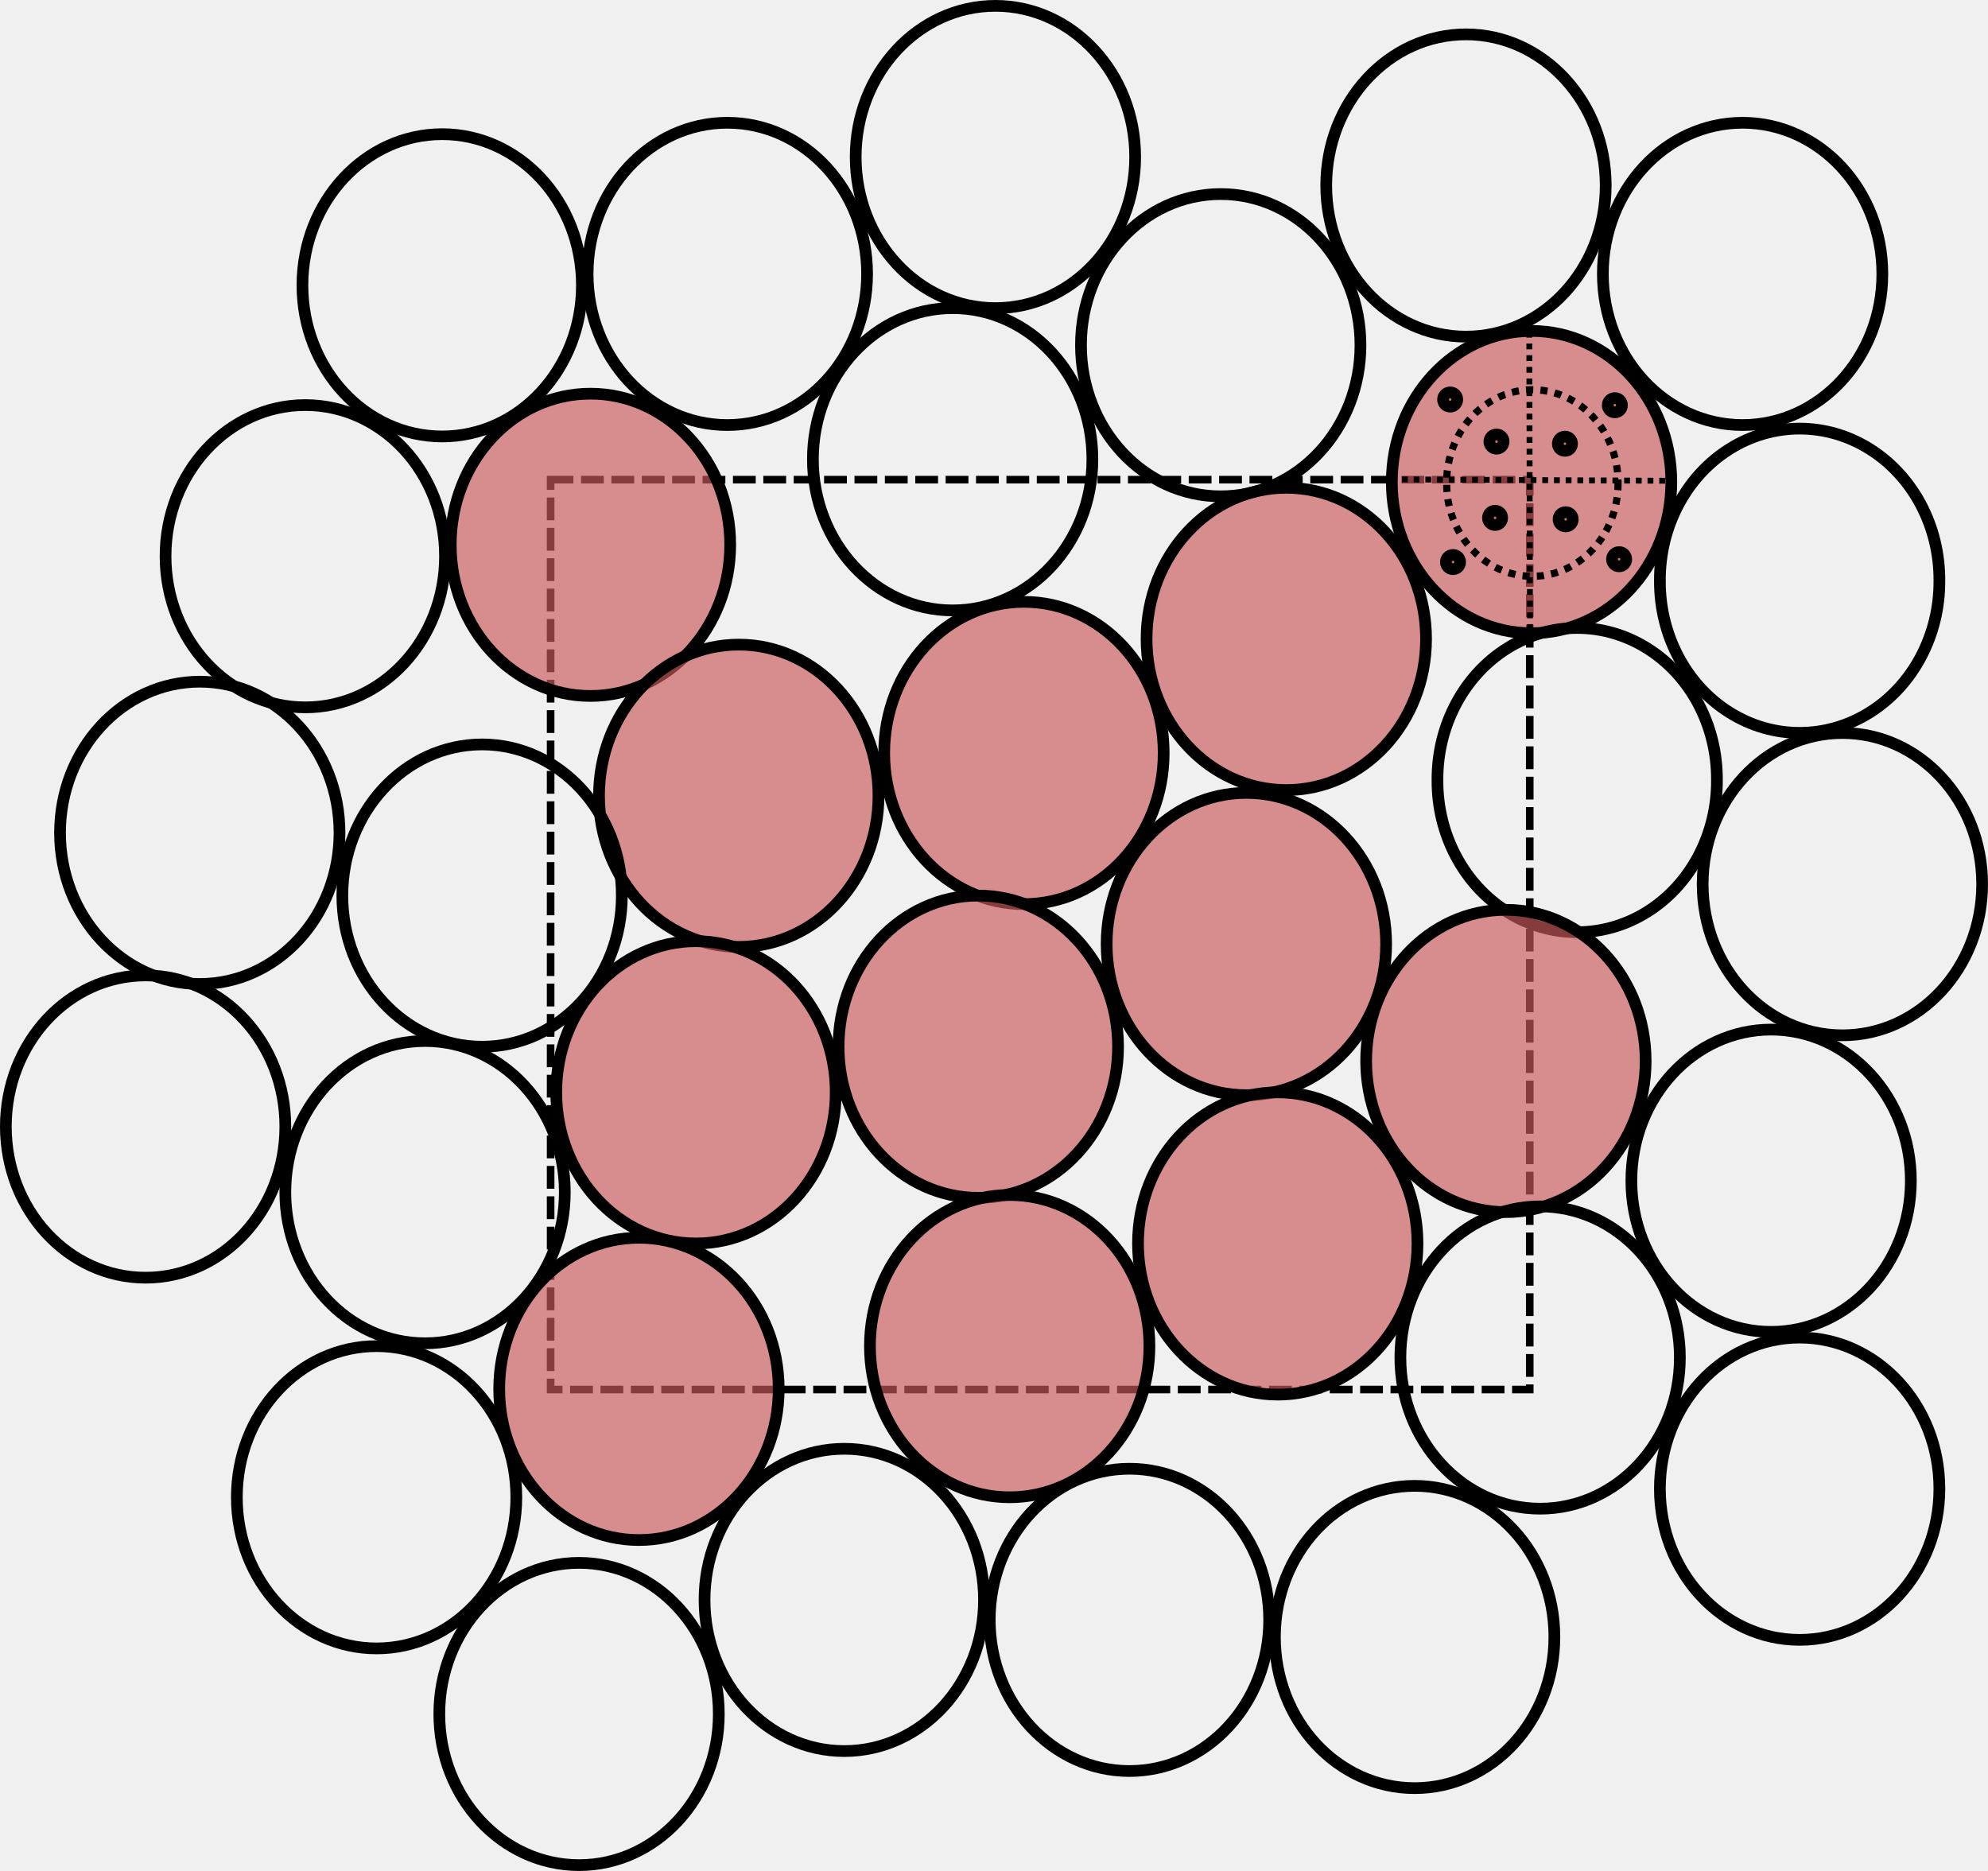
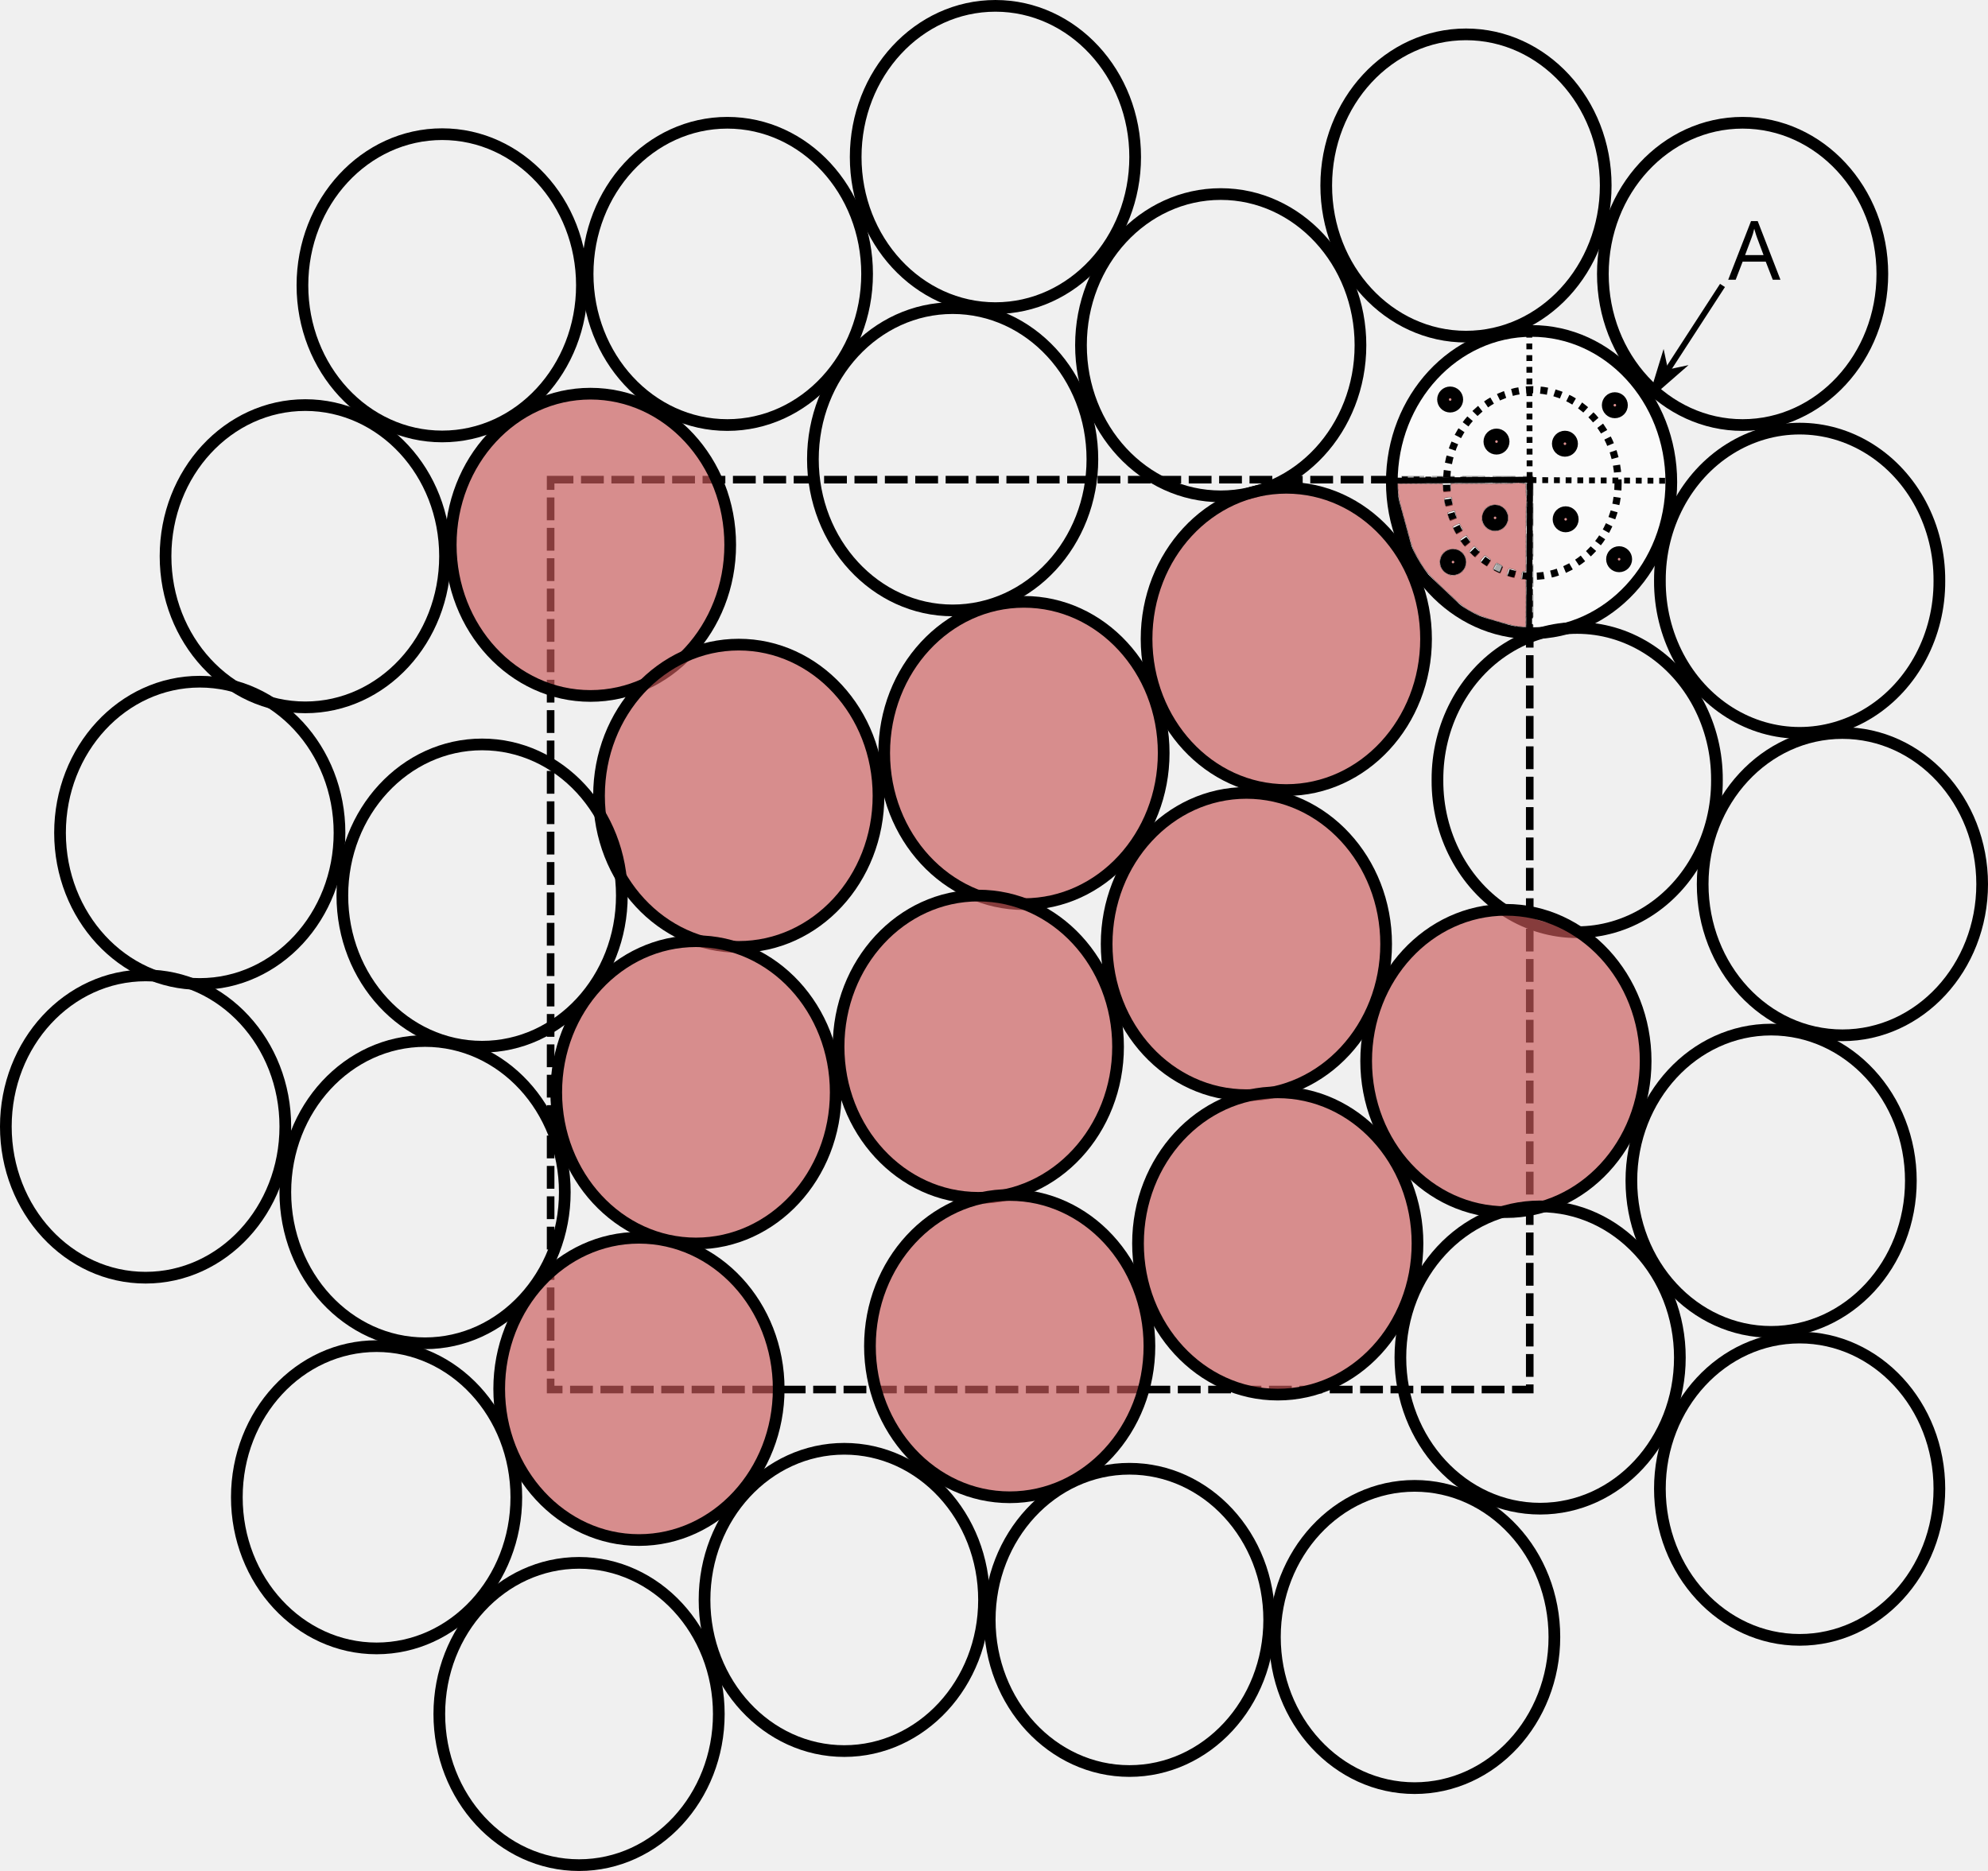
<svg xmlns="http://www.w3.org/2000/svg" width="340.009" height="320.012" id="svg2" version="1.1">
-   <defs id="defs4" />
+   <defs id="defs4">
+     <marker orient="auto" refY="0.0" refX="0.0" id="Arrow1Mend" style="overflow:visible;">
+       <path id="path4476" d="M 0.0,0.0 L 5.0,-5.0 L -12.5,0.0 L 5.0,5.0 L 0.0,0.0 z " style="fill-rule:evenodd;stroke:#000000;stroke-width:1.0pt;" transform="scale(0.4) rotate(180) translate(10,0)" />
+     </marker>
+     <marker orient="auto" refY="0.0" refX="0.0" id="Arrow1Lend" style="overflow:visible;">
+       <path id="path4470" d="M 0.0,0.0 L 5.0,-5.0 L -12.5,0.0 L 5.0,5.0 L 0.0,0.0 z " style="fill-rule:evenodd;stroke:#000000;stroke-width:1.0pt;" transform="scale(0.8) rotate(180) translate(12.5,0)" />
+     </marker>
+   </defs>
  <g id="layer1" transform="translate(-128.2533,-446.5544)">
    <rect style="fill:none;stroke:#000000;stroke-width:1.299;stroke-miterlimit:4;stroke-opacity:1;stroke-dasharray:3.898, 1.299;stroke-dashoffset:0" id="rect2985" width="167.462" height="155.626" x="222.426" y="528.596" />
    <path style="fill:#ca5b5b;fill-opacity:0.661;stroke:#000000;stroke-width:2;stroke-miterlimit:4;stroke-opacity:1;stroke-dasharray:none;stroke-dashoffset:0" id="path3755" d="m 179.979,482.185 c 0,14.277 -10.7,25.851 -23.9,25.851 -13.199,0 -23.9,-11.574 -23.9,-25.851 0,-14.277 10.7,-25.851 23.9,-25.851 13.199,0 23.9,11.574 23.9,25.851 z" transform="translate(73.16223,57.55428)" />
    <path transform="translate(47.79931,13.1692)" style="fill:none;stroke:#000000;stroke-width:2;stroke-miterlimit:4;stroke-opacity:1;stroke-dasharray:none;stroke-dashoffset:0" id="path3755-4" d="m 179.979,482.185 c 0,14.277 -10.7,25.851 -23.9,25.851 -13.199,0 -23.9,-11.574 -23.9,-25.851 0,-14.277 10.7,-25.851 23.9,-25.851 13.199,0 23.9,11.574 23.9,25.851 z" />
    <path transform="translate(24.3874,59.50528)" style="fill:none;stroke:#000000;stroke-width:2;stroke-miterlimit:4;stroke-opacity:1;stroke-dasharray:none;stroke-dashoffset:0" id="path3755-2" d="m 179.979,482.185 c 0,14.277 -10.7,25.851 -23.9,25.851 -13.199,0 -23.9,-11.574 -23.9,-25.851 0,-14.277 10.7,-25.851 23.9,-25.851 13.199,0 23.9,11.574 23.9,25.851 z" />
    <path transform="translate(96.57413,11.21821)" style="fill:none;stroke:#000000;stroke-width:2;stroke-miterlimit:4;stroke-opacity:1;stroke-dasharray:none;stroke-dashoffset:0" id="path3755-9" d="m 179.979,482.185 c 0,14.277 -10.7,25.851 -23.9,25.851 -13.199,0 -23.9,-11.574 -23.9,-25.851 0,-14.277 10.7,-25.851 23.9,-25.851 13.199,0 23.9,11.574 23.9,25.851 z" />
    <path transform="translate(142.4225,-8.779468)" style="fill:none;stroke:#000000;stroke-width:2;stroke-miterlimit:4;stroke-opacity:1;stroke-dasharray:none;stroke-dashoffset:0" id="path3755-7" d="m 179.979,482.185 c 0,14.277 -10.7,25.851 -23.9,25.851 -13.199,0 -23.9,-11.574 -23.9,-25.851 0,-14.277 10.7,-25.851 23.9,-25.851 13.199,0 23.9,11.574 23.9,25.851 z" />
    <path transform="translate(135.1062,42.92184)" style="fill:none;stroke:#000000;stroke-width:2;stroke-miterlimit:4;stroke-opacity:1;stroke-dasharray:none;stroke-dashoffset:0" id="path3755-21" d="m 179.979,482.185 c 0,14.277 -10.7,25.851 -23.9,25.851 -13.199,0 -23.9,-11.574 -23.9,-25.851 0,-14.277 10.7,-25.851 23.9,-25.851 13.199,0 23.9,11.574 23.9,25.851 z" />
    <path transform="translate(180.9546,23.41191)" style="fill:none;stroke:#000000;stroke-width:2;stroke-miterlimit:4;stroke-opacity:1;stroke-dasharray:none;stroke-dashoffset:0" id="path3755-3" d="m 179.979,482.185 c 0,14.277 -10.7,25.851 -23.9,25.851 -13.199,0 -23.9,-11.574 -23.9,-25.851 0,-14.277 10.7,-25.851 23.9,-25.851 13.199,0 23.9,11.574 23.9,25.851 z" />
-     <path transform="translate(234.1191,46.82382)" style="fill:#ca5b5b;fill-opacity:0.661;stroke:#000000;stroke-width:2;stroke-miterlimit:4;stroke-opacity:1;stroke-dasharray:none;stroke-dashoffset:0" id="path3755-6" d="m 179.979,482.185 c 0,14.277 -10.7,25.851 -23.9,25.851 -13.199,0 -23.9,-11.574 -23.9,-25.851 0,-14.277 10.7,-25.851 23.9,-25.851 13.199,0 23.9,11.574 23.9,25.851 z" />
+     <path transform="translate(234.1191,46.82382)" style="fill:#ffffff;fill-opacity:0.661;stroke:#000000;stroke-width:2;stroke-miterlimit:4;stroke-opacity:1;stroke-dasharray:none;stroke-dashoffset:0" id="path3755-6" d="m 179.979,482.185 c 0,14.277 -10.7,25.851 -23.9,25.851 -13.199,0 -23.9,-11.574 -23.9,-25.851 0,-14.277 10.7,-25.851 23.9,-25.851 13.199,0 23.9,11.574 23.9,25.851 z" />
    <path transform="translate(222.9009,-3.901986)" style="fill:none;stroke:#000000;stroke-width:2;stroke-miterlimit:4;stroke-opacity:1;stroke-dasharray:none;stroke-dashoffset:0" id="path3755-76" d="m 179.979,482.185 c 0,14.277 -10.7,25.851 -23.9,25.851 -13.199,0 -23.9,-11.574 -23.9,-25.851 0,-14.277 10.7,-25.851 23.9,-25.851 13.199,0 23.9,11.574 23.9,25.851 z" />
    <path transform="translate(270.2125,11.21821)" style="fill:none;stroke:#000000;stroke-width:2;stroke-miterlimit:4;stroke-opacity:1;stroke-dasharray:none;stroke-dashoffset:0" id="path3755-71" d="m 179.979,482.185 c 0,14.277 -10.7,25.851 -23.9,25.851 -13.199,0 -23.9,-11.574 -23.9,-25.851 0,-14.277 10.7,-25.851 23.9,-25.851 13.199,0 23.9,11.574 23.9,25.851 z" />
    <path transform="translate(279.9674,63.69805)" style="fill:none;stroke:#000000;stroke-width:2;stroke-miterlimit:4;stroke-opacity:1;stroke-dasharray:none;stroke-dashoffset:0" id="path3755-26" d="m 179.979,482.185 a 23.9,25.851 0 1 1 -47.799,0 23.9,25.851 0 1 1 47.799,0 z" />
    <path transform="translate(241.9231,97.79351)" style="fill:none;stroke:#000000;stroke-width:2;stroke-miterlimit:4;stroke-opacity:1;stroke-dasharray:none;stroke-dashoffset:0" id="path3755-1" d="m 179.979,482.185 a 23.9,25.851 0 1 1 -47.799,0 23.9,25.851 0 1 1 47.799,0 z" />
    <path transform="translate(192.1728,73.64998)" style="fill:#ca5b5b;fill-opacity:0.661;stroke:#000000;stroke-width:2;stroke-miterlimit:4;stroke-opacity:1;stroke-dasharray:none;stroke-dashoffset:0" id="path3755-25" d="m 179.979,482.185 c 0,14.277 -10.7,25.851 -23.9,25.851 -13.199,0 -23.9,-11.574 -23.9,-25.851 0,-14.277 10.7,-25.851 23.9,-25.851 13.199,0 23.9,11.574 23.9,25.851 z" />
    <path transform="translate(147.2999,93.1599)" style="fill:#ca5b5b;fill-opacity:0.661;stroke:#000000;stroke-width:2;stroke-miterlimit:4;stroke-opacity:1;stroke-dasharray:none;stroke-dashoffset:0" id="path3755-0" d="m 179.979,482.185 c 0,14.277 -10.7,25.851 -23.9,25.851 -13.199,0 -23.9,-11.574 -23.9,-25.851 0,-14.277 10.7,-25.851 23.9,-25.851 13.199,0 23.9,11.574 23.9,25.851 z" />
    <path transform="translate(98.52512,100.4761)" style="fill:#ca5b5b;fill-opacity:0.661;stroke:#000000;stroke-width:2;stroke-miterlimit:4;stroke-opacity:1;stroke-dasharray:none;stroke-dashoffset:0" id="path3755-77" d="m 179.979,482.185 c 0,14.277 -10.7,25.851 -23.9,25.851 -13.199,0 -23.9,-11.574 -23.9,-25.851 0,-14.277 10.7,-25.851 23.9,-25.851 13.199,0 23.9,11.574 23.9,25.851 z" />
    <path transform="translate(185.3443,125.839)" style="fill:#ca5b5b;fill-opacity:0.661;stroke:#000000;stroke-width:2;stroke-miterlimit:4;stroke-opacity:1;stroke-dasharray:none;stroke-dashoffset:0" id="path3755-34" d="m 179.979,482.185 c 0,14.277 -10.7,25.851 -23.9,25.851 -13.199,0 -23.9,-11.574 -23.9,-25.851 0,-14.277 10.7,-25.851 23.9,-25.851 13.199,0 23.9,11.574 23.9,25.851 z" />
    <path transform="translate(229.7294,145.8367)" style="fill:#ca5b5b;fill-opacity:0.661;stroke:#000000;stroke-width:2;stroke-miterlimit:4;stroke-opacity:1;stroke-dasharray:none;stroke-dashoffset:0" id="path3755-45" d="m 179.979,482.185 c 0,14.277 -10.7,25.851 -23.9,25.851 -13.199,0 -23.9,-11.574 -23.9,-25.851 0,-14.277 10.7,-25.851 23.9,-25.851 13.199,0 23.9,11.574 23.9,25.851 z" />
    <path transform="translate(190.7095,177.0526)" style="fill:#ca5b5b;fill-opacity:0.661;stroke:#000000;stroke-width:2;stroke-miterlimit:4;stroke-opacity:1;stroke-dasharray:none;stroke-dashoffset:0" id="path3755-773" d="m 179.979,482.185 c 0,14.277 -10.7,25.851 -23.9,25.851 -13.199,0 -23.9,-11.574 -23.9,-25.851 0,-14.277 10.7,-25.851 23.9,-25.851 13.199,0 23.9,11.574 23.9,25.851 z" />
    <path transform="translate(235.5824,196.5625)" style="fill:none;stroke:#000000;stroke-width:2;stroke-miterlimit:4;stroke-opacity:1;stroke-dasharray:none;stroke-dashoffset:0" id="path3755-8" d="m 179.979,482.185 c 0,14.277 -10.7,25.851 -23.9,25.851 -13.199,0 -23.9,-11.574 -23.9,-25.851 0,-14.277 10.7,-25.851 23.9,-25.851 13.199,0 23.9,11.574 23.9,25.851 z" />
    <path transform="translate(139.496,143.398)" style="fill:#ca5b5b;fill-opacity:0.661;stroke:#000000;stroke-width:2;stroke-miterlimit:4;stroke-opacity:1;stroke-dasharray:none;stroke-dashoffset:0" id="path3755-91" d="m 179.979,482.185 c 0,14.277 -10.7,25.851 -23.9,25.851 -13.199,0 -23.9,-11.574 -23.9,-25.851 0,-14.277 10.7,-25.851 23.9,-25.851 13.199,0 23.9,11.574 23.9,25.851 z" />
    <path transform="translate(144.8612,194.6115)" style="fill:#ca5b5b;fill-opacity:0.661;stroke:#000000;stroke-width:2;stroke-miterlimit:4;stroke-opacity:1;stroke-dasharray:none;stroke-dashoffset:0" id="path3755-84" d="m 179.979,482.185 c 0,14.277 -10.7,25.851 -23.9,25.851 -13.199,0 -23.9,-11.574 -23.9,-25.851 0,-14.277 10.7,-25.851 23.9,-25.851 13.199,0 23.9,11.574 23.9,25.851 z" />
    <path transform="translate(91.2089,151.2019)" style="fill:#ca5b5b;fill-opacity:0.661;stroke:#000000;stroke-width:2;stroke-miterlimit:4;stroke-opacity:1;stroke-dasharray:none;stroke-dashoffset:0" id="path3755-5" d="m 179.979,482.185 c 0,14.277 -10.7,25.851 -23.9,25.851 -13.199,0 -23.9,-11.574 -23.9,-25.851 0,-14.277 10.7,-25.851 23.9,-25.851 13.199,0 23.9,11.574 23.9,25.851 z" />
    <path transform="translate(54.62779,117.5473)" style="fill:none;stroke:#000000;stroke-width:2;stroke-miterlimit:4;stroke-opacity:1;stroke-dasharray:none;stroke-dashoffset:0" id="path3755-917" d="m 179.979,482.185 c 0,14.277 -10.7,25.851 -23.9,25.851 -13.199,0 -23.9,-11.574 -23.9,-25.851 0,-14.277 10.7,-25.851 23.9,-25.851 13.199,0 23.9,11.574 23.9,25.851 z" />
    <path transform="translate(6.340719,106.8169)" style="fill:none;stroke:#000000;stroke-width:2;stroke-miterlimit:4;stroke-opacity:1;stroke-dasharray:none;stroke-dashoffset:0" id="path3755-16" d="m 179.979,482.185 c 0,14.277 -10.7,25.851 -23.9,25.851 -13.199,0 -23.9,-11.574 -23.9,-25.851 0,-14.277 10.7,-25.851 23.9,-25.851 13.199,0 23.9,11.574 23.9,25.851 z" />
    <path transform="translate(44.87282,168.2731)" style="fill:none;stroke:#000000;stroke-width:2;stroke-miterlimit:4;stroke-opacity:1;stroke-dasharray:none;stroke-dashoffset:0" id="path3755-38" d="m 179.979,482.185 c 0,14.277 -10.7,25.851 -23.9,25.851 -13.199,0 -23.9,-11.574 -23.9,-25.851 0,-14.277 10.7,-25.851 23.9,-25.851 13.199,0 23.9,11.574 23.9,25.851 z" />
    <path transform="translate(81.45394,201.9277)" style="fill:#ca5b5b;fill-opacity:0.661;stroke:#000000;stroke-width:2;stroke-miterlimit:4;stroke-opacity:1;stroke-dasharray:none;stroke-dashoffset:0" id="path3755-33" d="m 179.979,482.185 c 0,14.277 -10.7,25.851 -23.9,25.851 -13.199,0 -23.9,-11.574 -23.9,-25.851 0,-14.277 10.7,-25.851 23.9,-25.851 13.199,0 23.9,11.574 23.9,25.851 z" />
    <path transform="translate(116.5718,238.0211)" style="fill:none;stroke:#000000;stroke-width:2;stroke-miterlimit:4;stroke-opacity:1;stroke-dasharray:none;stroke-dashoffset:0" id="path3755-17" d="m 179.979,482.185 c 0,14.277 -10.7,25.851 -23.9,25.851 -13.199,0 -23.9,-11.574 -23.9,-25.851 0,-14.277 10.7,-25.851 23.9,-25.851 13.199,0 23.9,11.574 23.9,25.851 z" />
    <path transform="translate(165.3466,241.4353)" style="fill:none;stroke:#000000;stroke-width:2;stroke-miterlimit:4;stroke-opacity:1;stroke-dasharray:none;stroke-dashoffset:0" id="path3755-14" d="m 179.979,482.185 c 0,14.277 -10.7,25.851 -23.9,25.851 -13.199,0 -23.9,-11.574 -23.9,-25.851 0,-14.277 10.7,-25.851 23.9,-25.851 13.199,0 23.9,11.574 23.9,25.851 z" />
    <path transform="translate(214.1214,244.3618)" style="fill:none;stroke:#000000;stroke-width:2;stroke-miterlimit:4;stroke-opacity:1;stroke-dasharray:none;stroke-dashoffset:0" id="path3755-96" d="m 179.979,482.185 c 0,14.277 -10.7,25.851 -23.9,25.851 -13.199,0 -23.9,-11.574 -23.9,-25.851 0,-14.277 10.7,-25.851 23.9,-25.851 13.199,0 23.9,11.574 23.9,25.851 z" />
    <path transform="translate(275.09,166.3221)" style="fill:none;stroke:#000000;stroke-width:2;stroke-miterlimit:4;stroke-opacity:1;stroke-dasharray:none;stroke-dashoffset:0" id="path3755-56" d="m 179.979,482.185 c 0,14.277 -10.7,25.851 -23.9,25.851 -13.199,0 -23.9,-11.574 -23.9,-25.851 0,-14.277 10.7,-25.851 23.9,-25.851 13.199,0 23.9,11.574 23.9,25.851 z" />
    <path transform="translate(279.9674,218.9989)" style="fill:none;stroke:#000000;stroke-width:2;stroke-miterlimit:4;stroke-opacity:1;stroke-dasharray:none;stroke-dashoffset:0" id="path3755-48" d="m 179.979,482.185 c 0,14.277 -10.7,25.851 -23.9,25.851 -13.199,0 -23.9,-11.574 -23.9,-25.851 0,-14.277 10.7,-25.851 23.9,-25.851 13.199,0 23.9,11.574 23.9,25.851 z" />
    <path transform="translate(287.2837,115.5963)" style="fill:none;stroke:#000000;stroke-width:2;stroke-miterlimit:4;stroke-opacity:1;stroke-dasharray:none;stroke-dashoffset:0" id="path3755-20" d="m 179.979,482.185 c 0,14.277 -10.7,25.851 -23.9,25.851 -13.199,0 -23.9,-11.574 -23.9,-25.851 0,-14.277 10.7,-25.851 23.9,-25.851 13.199,0 23.9,11.574 23.9,25.851 z" />
    <path transform="translate(-2.926494,157.0549)" style="fill:none;stroke:#000000;stroke-width:2;stroke-miterlimit:4;stroke-opacity:1;stroke-dasharray:none;stroke-dashoffset:0" id="path3755-51" d="m 179.979,482.185 c 0,14.277 -10.7,25.851 -23.9,25.851 -13.199,0 -23.9,-11.574 -23.9,-25.851 0,-14.277 10.7,-25.851 23.9,-25.851 13.199,0 23.9,11.574 23.9,25.851 z" />
    <path transform="translate(36.58111,220.4622)" style="fill:none;stroke:#000000;stroke-width:2;stroke-miterlimit:4;stroke-opacity:1;stroke-dasharray:none;stroke-dashoffset:0" id="path3755-78" d="m 179.979,482.185 c 0,14.277 -10.7,25.851 -23.9,25.851 -13.199,0 -23.9,-11.574 -23.9,-25.851 0,-14.277 10.7,-25.851 23.9,-25.851 13.199,0 23.9,11.574 23.9,25.851 z" />
    <path transform="translate(71.21123,257.531)" style="fill:none;stroke:#000000;stroke-width:2;stroke-miterlimit:4;stroke-opacity:1;stroke-dasharray:none;stroke-dashoffset:0" id="path3755-98" d="m 179.979,482.185 c 0,14.277 -10.7,25.851 -23.9,25.851 -13.199,0 -23.9,-11.574 -23.9,-25.851 0,-14.277 10.7,-25.851 23.9,-25.851 13.199,0 23.9,11.574 23.9,25.851 z" />
    <path style="fill:#ca5b5b;fill-opacity:0.661;stroke:#000000;stroke-width:2;stroke-miterlimit:4;stroke-opacity:1;stroke-dasharray:none;stroke-dashoffset:0" id="path4311" d="m 398.003,152.958 a 1.219,1.219 0 1 1 -2.439,0 1.219,1.219 0 1 1 2.439,0 z" transform="translate(-0.7561216,382.4156)" />
    <path style="fill:#ca5b5b;fill-opacity:0.661;stroke:#000000;stroke-width:2;stroke-miterlimit:4;stroke-opacity:1;stroke-dasharray:none;stroke-dashoffset:0" id="path4311-1" d="m 398.003,152.958 a 1.219,1.219 0 1 1 -2.439,0 1.219,1.219 0 1 1 2.439,0 z" transform="translate(-20.50993,361.9301)" />
    <path style="fill:#ca5b5b;fill-opacity:0.661;stroke:#000000;stroke-width:2;stroke-miterlimit:4;stroke-opacity:1;stroke-dasharray:none;stroke-dashoffset:0" id="path4311-0" d="m 398.003,152.958 a 1.219,1.219 0 1 1 -2.439,0 1.219,1.219 0 1 1 2.439,0 z" transform="translate(8.389153,389.244)" />
    <path style="fill:#ca5b5b;fill-opacity:0.661;stroke:#000000;stroke-width:2;stroke-miterlimit:4;stroke-opacity:1;stroke-dasharray:none;stroke-dashoffset:0" id="path4311-4" d="m 398.003,152.958 a 1.219,1.219 0 1 1 -2.439,0 1.219,1.219 0 1 1 2.439,0 z" transform="translate(7.657531,362.9056)" />
    <path style="fill:#ca5b5b;fill-opacity:0.661;stroke:#000000;stroke-width:2;stroke-miterlimit:4;stroke-opacity:1;stroke-dasharray:none;stroke-dashoffset:0" id="path4311-6" d="m 398.003,152.958 a 1.219,1.219 0 1 1 -2.439,0 1.219,1.219 0 1 1 2.439,0 z" transform="translate(-20.02218,389.7318)" />
    <path style="fill:none;stroke:#000000;stroke-width:1;stroke-linecap:butt;stroke-linejoin:miter;stroke-miterlimit:4;stroke-opacity:1;stroke-dasharray:1, 1;stroke-dashoffset:0" d="m 389.808,503.304 0.122,51.579" id="path4354" />
    <path style="fill:none;stroke:#000000;stroke-width:1;stroke-linecap:butt;stroke-linejoin:miter;stroke-miterlimit:4;stroke-opacity:1;stroke-dasharray:1, 1;stroke-dashoffset:0" d="m 366.031,528.545 48.287,0.244" id="path4356" />
    <path transform="matrix(0.6134219,0,0,0.6134219,294.5887,233.3875)" style="fill:none;stroke:#000000;stroke-width:2;stroke-miterlimit:4;stroke-opacity:1;stroke-dasharray:2, 2;stroke-dashoffset:0" id="path3755-71-1" d="m 179.979,482.185 a 23.9,25.851 0 1 1 -47.799,0 23.9,25.851 0 1 1 47.799,0 z" />
    <path style="fill:#ca5b5b;fill-opacity:0.661;stroke:#000000;stroke-width:2;stroke-miterlimit:4;stroke-opacity:1;stroke-dasharray:none;stroke-dashoffset:0" id="path4311-66" d="m 398.003,152.958 a 1.219,1.219 0 1 1 -2.439,0 1.219,1.219 0 1 1 2.439,0 z" transform="translate(-0.8780626,369.4902)" />
    <path style="fill:#ca5b5b;fill-opacity:0.661;stroke:#000000;stroke-width:2;stroke-miterlimit:4;stroke-opacity:1;stroke-dasharray:none;stroke-dashoffset:0" id="path4311-2" d="m 398.003,152.958 a 1.219,1.219 0 1 1 -2.439,0 1.219,1.219 0 1 1 2.439,0 z" transform="translate(-12.58402,369.1244)" />
    <path style="fill:#ca5b5b;fill-opacity:0.661;stroke:#000000;stroke-width:2;stroke-miterlimit:4;stroke-opacity:1;stroke-dasharray:none;stroke-dashoffset:0" id="path4311-41" d="m 398.003,152.958 a 1.219,1.219 0 1 1 -2.439,0 1.219,1.219 0 1 1 2.439,0 z" transform="translate(-12.82789,382.1717)" />
+     <text xml:space="preserve" style="font-size:14px;font-style:normal;font-variant:normal;font-weight:normal;font-stretch:normal;line-height:125%;letter-spacing:0px;word-spacing:0px;fill:#000000;fill-opacity:1;stroke:none;font-family:Futura LT;-inkscape-font-specification:Futura LT" x="423.829" y="494.403" id="text4457">
+       <tspan id="tspan4459" x="423.829" y="494.403">A</tspan>
+     </text>
+     <path style="fill:none;stroke:#000000;stroke-width:1px;stroke-linecap:butt;stroke-linejoin:miter;stroke-opacity:1;marker-end:url(#Arrow1Mend)" d="M 294.6,48.824 282.894,66.871" id="path4461" transform="translate(128.2533,446.5544)" />
+     <path style="fill:#ffffff;fill-opacity:0.661;stroke:#000000;stroke-width:0.081;stroke-miterlimit:4;stroke-opacity:1;stroke-dasharray:0.081, 0.081;stroke-dashoffset:0" d="m 255.949,97.636 c -0.273,-0.139 -0.496,-0.274 -0.496,-0.301 0,-0.041 0.411,-0.79 0.49,-0.891 0.021,-0.027 0.625,0.217 0.955,0.386 0.029,0.015 -0.338,0.927 -0.403,1.001 -0.028,0.031 -0.273,-0.056 -0.546,-0.195 z" id="path7960" transform="translate(128.2533,446.5544)" />
+     <path style="fill:none;stroke:#000000;stroke-width:1px;stroke-linecap:butt;stroke-linejoin:miter;stroke-opacity:1" d="m 238.06,82.21 23.625,-0.172 -0.172,26.384 -10.519,-3.104 -9.226,-8.708 -3.794,-13.882" id="path7964" transform="translate(128.2533,446.5544)" />
+     <path style="fill:#ca5b5b;fill-opacity:0.659;stroke:#000000;stroke-width:0.081;stroke-miterlimit:4;stroke-opacity:1;stroke-dasharray:0.081, 0.081;stroke-dashoffset:0" d="m 259.463,107.114 c -0.411,-0.047 -1.77,-0.394 -3.363,-0.858 -2.18,-0.636 -2.864,-0.874 -3.711,-1.291 -1.834,-0.902 -2.349,-1.299 -5.29,-4.08 -2.859,-2.703 -3.201,-3.093 -4.274,-4.88 -1.151,-1.915 -1.228,-2.124 -2.455,-6.597 -1.045,-3.81 -1.141,-4.223 -1.214,-5.215 -0.043,-0.593 -0.08,-1.165 -0.082,-1.272 l -0.003,-0.194 3.825,0 3.825,0 0.055,0.4 c 0.03,0.22 0.055,0.511 0.055,0.647 0,0.276 0.046,0.286 0.841,0.191 l 0.453,-0.054 0,-0.592 0,-0.592 0.366,-0.011 c 0.202,-0.006 2.692,-0.005 5.534,8.66e-4 3.675,0.008 5.185,-0.016 5.226,-0.083 0.043,-0.069 0.288,-0.066 0.889,0.01 l 0.831,0.105 0.005,0.959 c 0.003,0.528 0.037,1.27 0.077,1.649 0.043,0.406 0.04,0.71 -0.006,0.739 -0.045,0.028 -0.073,2.192 -0.066,5.173 0.006,2.819 0.007,5.425 9.6e-4,5.793 l -0.011,0.668 -0.293,0 c -0.337,0 -0.365,0.047 -0.447,0.77 l -0.059,0.523 0.391,0 0.391,0 0.031,0.798 c 0.017,0.439 0.016,2.282 -0.002,4.096 l -0.033,3.298 -0.399,-0.011 c -0.22,-0.006 -0.71,-0.046 -1.089,-0.089 z m -0.359,-8.865 c 0.079,-0.284 0.143,-0.571 0.143,-0.637 0,-0.149 -1.091,-0.465 -1.204,-0.348 -0.101,0.104 -0.354,1.093 -0.295,1.153 0.05,0.051 0.965,0.33 1.118,0.342 0.051,0.004 0.158,-0.225 0.237,-0.509 l 0,0 z m -9.974,0.043 c 1.002,-0.298 1.614,-1.115 1.614,-2.156 0,-1.055 -0.617,-1.866 -1.648,-2.165 -1.543,-0.448 -3.06,0.909 -2.818,2.522 0.089,0.596 0.526,1.237 1.06,1.556 0.645,0.385 1.104,0.448 1.792,0.243 l 0,0 z m 7.628,-0.78 c 0.09,-0.235 0.184,-0.494 0.21,-0.575 0.036,-0.112 -0.076,-0.209 -0.472,-0.41 -0.286,-0.144 -0.539,-0.262 -0.564,-0.262 -0.059,0 -0.564,1.004 -0.564,1.122 0,0.101 1.031,0.618 1.152,0.577 0.041,-0.014 0.148,-0.217 0.238,-0.453 l 0,0 z m -2.129,-1.237 c 0.169,-0.279 0.308,-0.528 0.308,-0.554 0,-0.026 -0.219,-0.202 -0.486,-0.391 l -0.486,-0.345 -0.411,0.489 c -0.323,0.384 -0.39,0.514 -0.314,0.607 0.114,0.138 0.933,0.7 1.021,0.7 0.033,0 0.198,-0.228 0.368,-0.507 z m -1.523,-1.993 c -0.012,-0.026 -0.228,-0.237 -0.478,-0.47 l -0.456,-0.423 -0.428,0.421 c -0.235,0.232 -0.428,0.468 -0.428,0.525 0,0.057 0.204,0.279 0.453,0.495 l 0.453,0.391 0.453,-0.446 c 0.249,-0.245 0.443,-0.467 0.431,-0.493 l 0,0 z m -1.971,-1.393 0.366,-0.315 -0.324,-0.461 c -0.178,-0.254 -0.338,-0.479 -0.354,-0.5 -0.046,-0.06 -0.582,0.247 -0.878,0.502 l -0.263,0.227 0.392,0.54 c 0.439,0.603 0.371,0.603 1.062,0.007 l 0,4e-6 z m -1.482,-1.934 c 0.304,-0.17 0.54,-0.335 0.525,-0.366 -0.066,-0.142 -0.523,-1.009 -0.545,-1.033 -0.063,-0.072 -1.161,0.473 -1.161,0.577 -9.9e-4,0.122 0.528,1.132 0.593,1.132 0.02,0 0.285,-0.139 0.589,-0.309 z m 6.966,-0.326 c 1.093,-0.513 1.593,-1.686 1.205,-2.825 -0.506,-1.486 -2.526,-1.96 -3.695,-0.868 -0.558,0.522 -0.834,1.691 -0.566,2.404 0.461,1.229 1.895,1.834 3.056,1.289 z m -8.057,-1.878 c 0.306,-0.102 0.569,-0.196 0.586,-0.21 0.025,-0.021 -0.32,-1.155 -0.372,-1.221 -0.025,-0.032 -1.115,0.337 -1.187,0.401 -0.068,0.06 0.28,1.215 0.366,1.215 0.029,0 0.302,-0.083 0.608,-0.185 z m -0.405,-2.413 c 0.317,-0.083 0.33,-0.1 0.278,-0.361 -0.03,-0.151 -0.079,-0.424 -0.108,-0.606 l -0.053,-0.332 -0.57,0.061 c -0.313,0.033 -0.603,0.081 -0.644,0.106 -0.07,0.043 -0.018,0.687 0.09,1.13 0.053,0.217 0.185,0.217 1.007,0.003 l 0,0 z" id="path7966" transform="translate(128.2533,446.5544)" />
  </g>
</svg>
